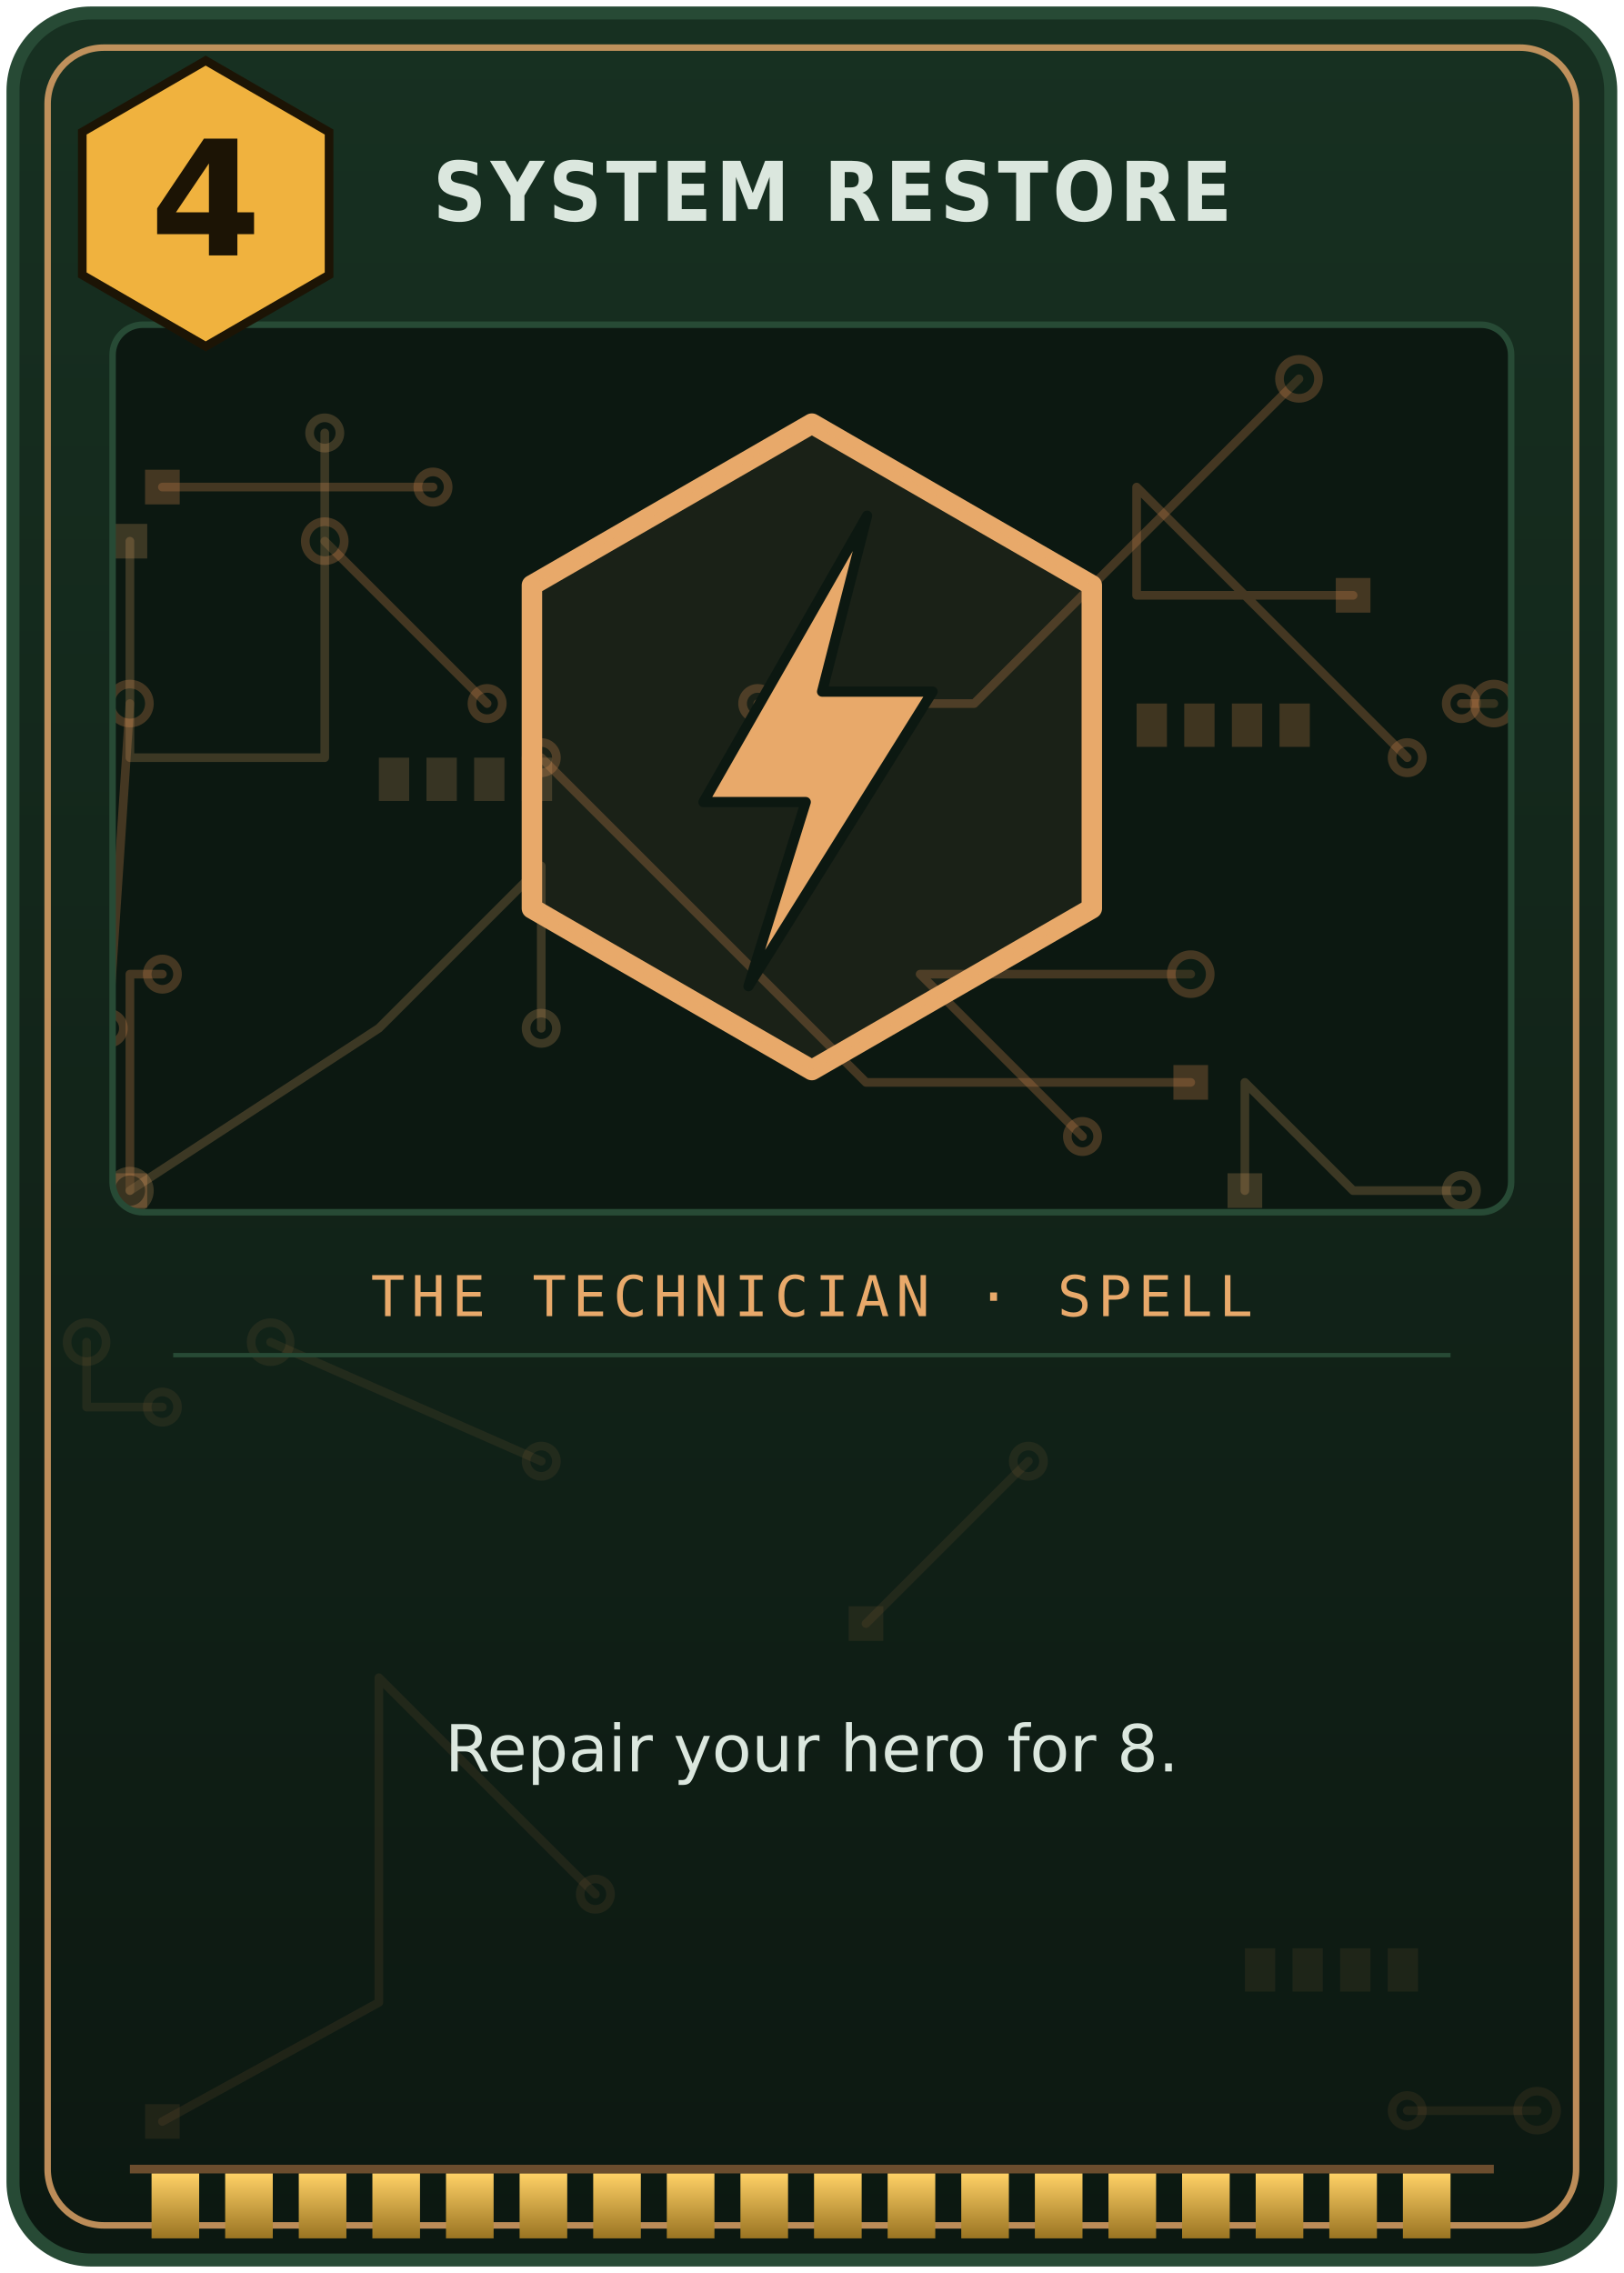
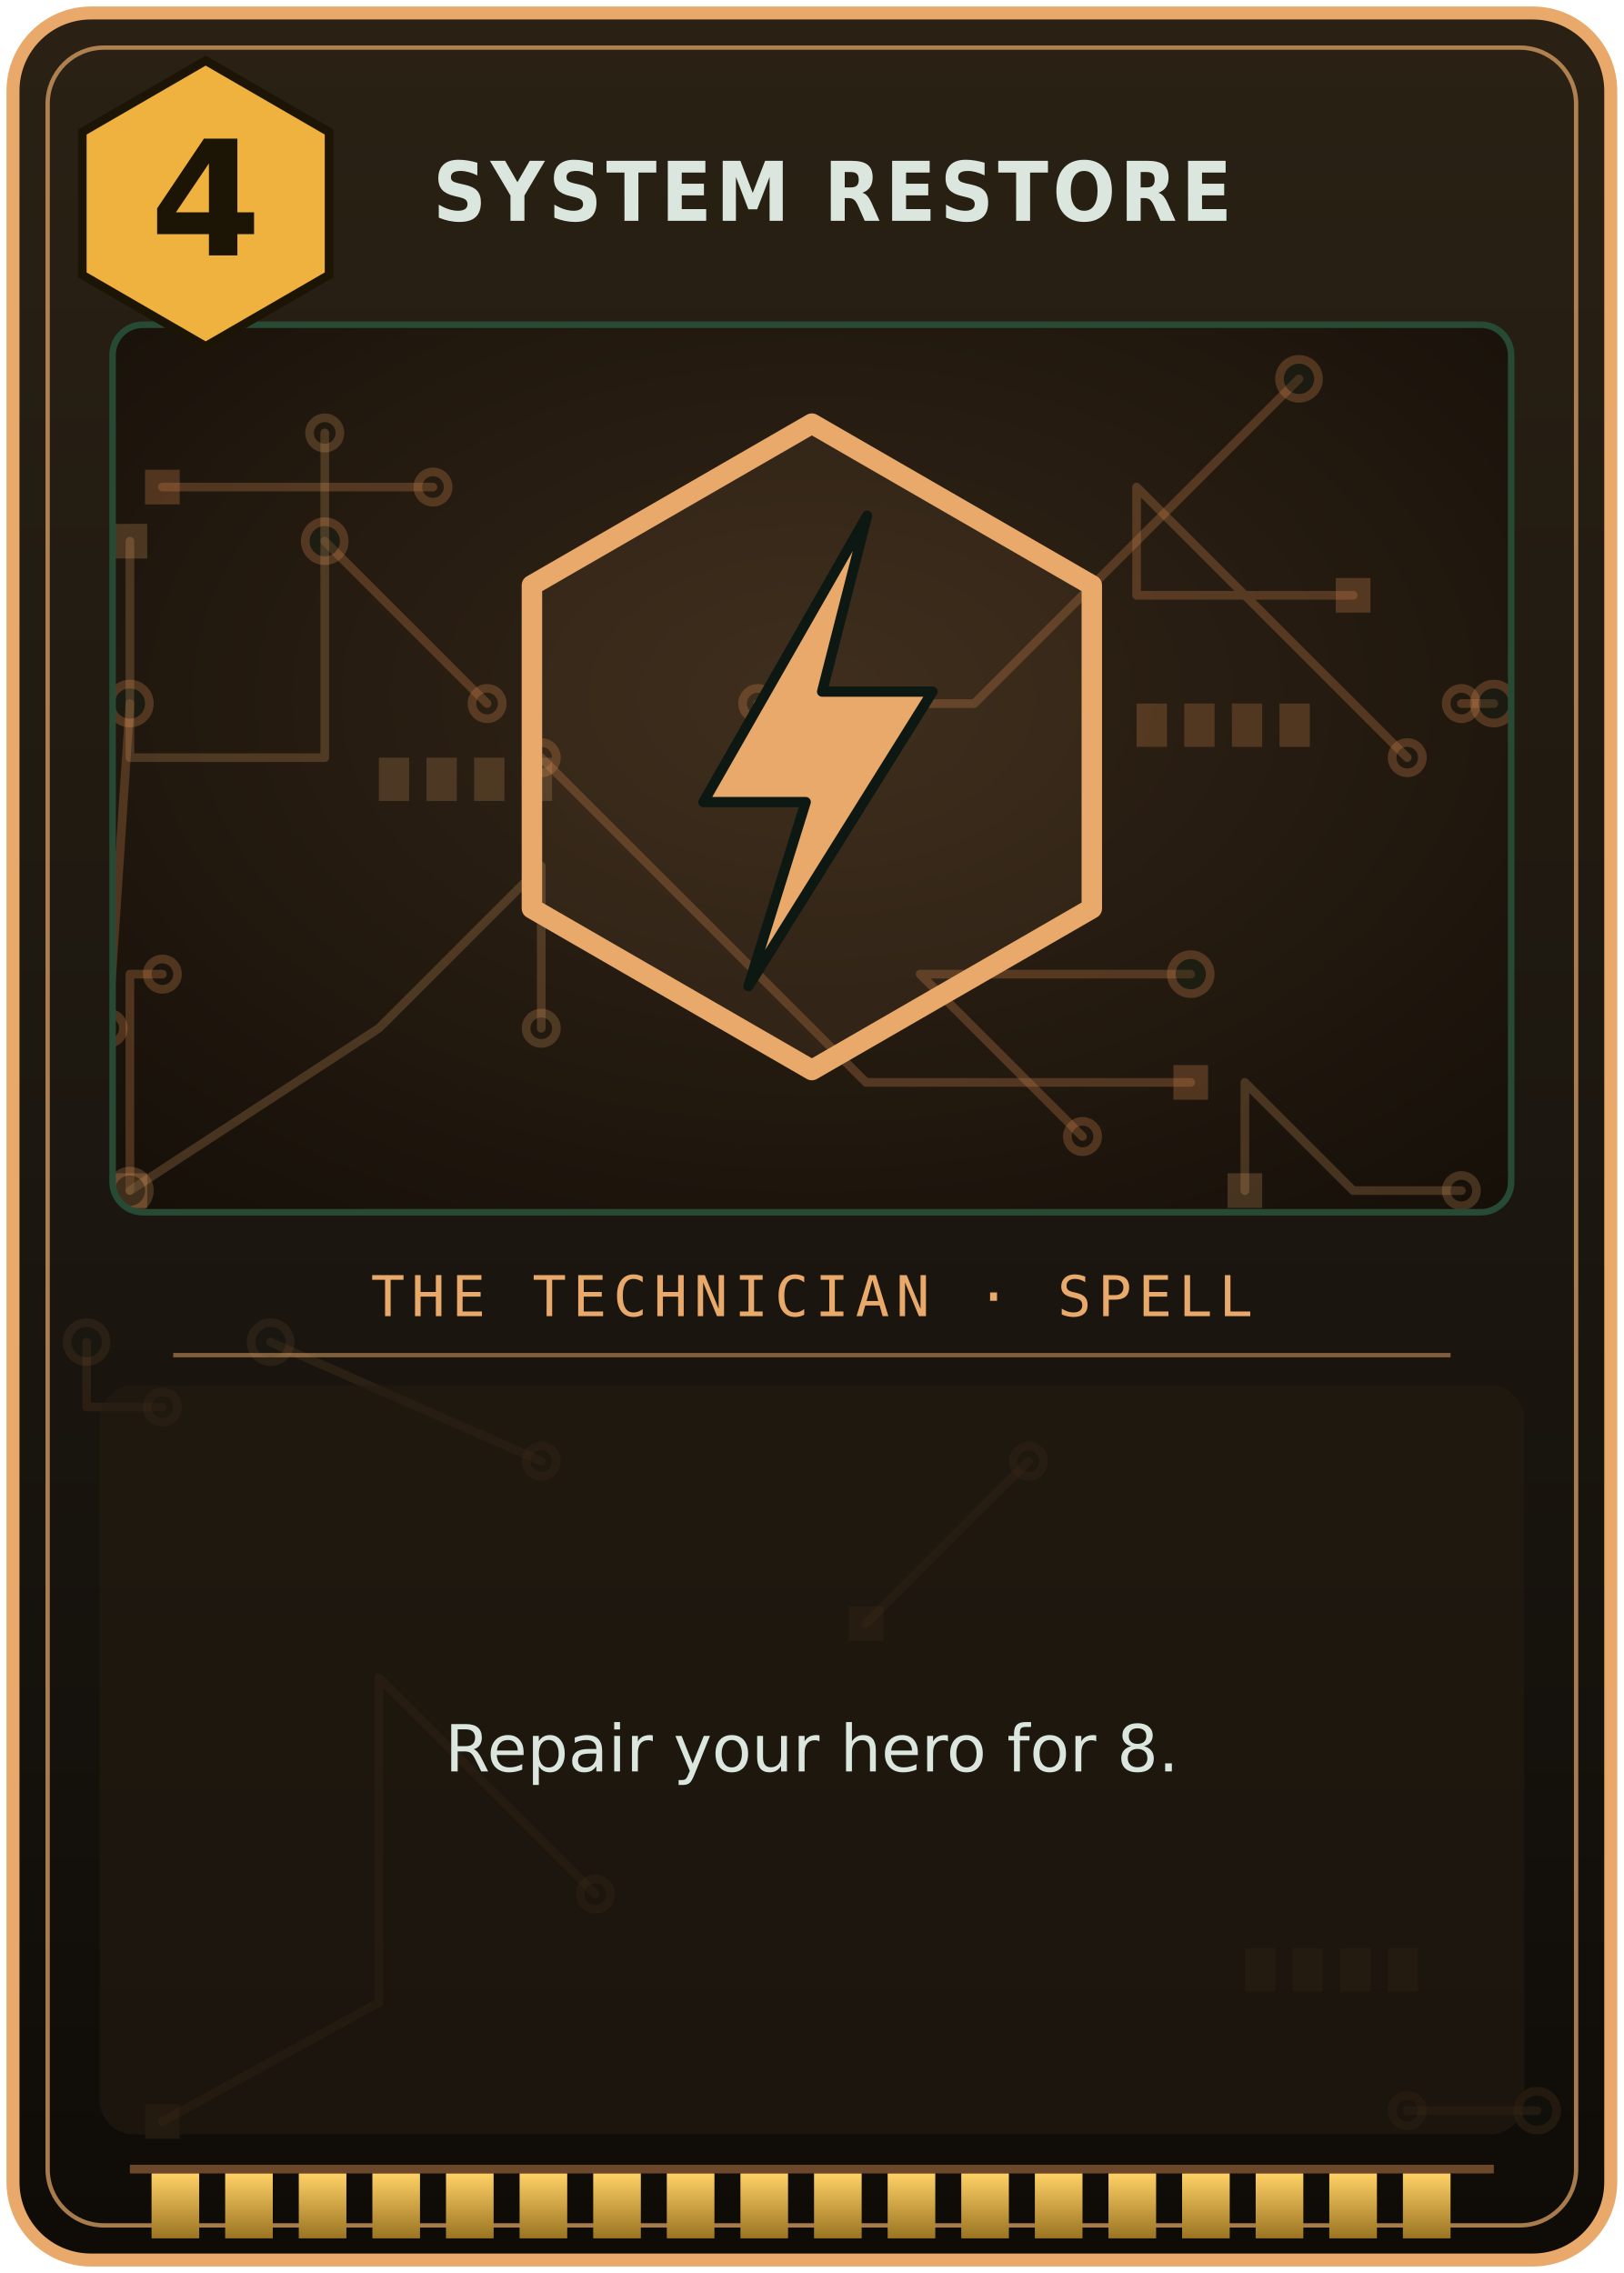
<svg xmlns="http://www.w3.org/2000/svg" width="750" height="1050" viewBox="0 0 750 1050">
  <defs>
    <linearGradient id="bggrad" x1="0" y1="0" x2="0" y2="1">
-       <stop offset="0" stop-color="#173021" />
-       <stop offset="0.5" stop-color="#122419" />
-       <stop offset="1" stop-color="#0c1811" />
+       <stop offset="0" stop-color="#2a2114" />
+       <stop offset="0.5" stop-color="#1c1710" />
+       <stop offset="1" stop-color="#0f0c08" />
    </linearGradient>
+     <radialGradient id="artgrad" cx="0.5" cy="0.42" r="0.75">
+       <stop offset="0" stop-color="#332517" />
+       <stop offset="1" stop-color="#161009" />
+     </radialGradient>
    <linearGradient id="guldgrad" x1="0" y1="0" x2="0" y2="1">
      <stop offset="0" stop-color="#ffd166" />
      <stop offset="1" stop-color="#9a7422" />
    </linearGradient>
    <clipPath id="artclip">
      <rect x="52" y="150" width="646" height="410" rx="14" />
    </clipPath>
  </defs>
-   <rect x="6" y="6" width="738" height="1038" rx="36" fill="url(#bggrad)" stroke="#274a35" stroke-width="6" />
-   <rect x="22" y="22" width="706" height="1006" rx="26" fill="none" stroke="#e8a96a" stroke-width="3" opacity="0.8" />
+   <rect x="6" y="6" width="738" height="1038" rx="36" fill="url(#bggrad)" stroke="#e8a96a" stroke-width="6" />
+   <rect x="22" y="22" width="706" height="1006" rx="26" fill="none" stroke="#e8a96a" stroke-width="2" opacity="0.7" />
  <circle cx="75" cy="650" r="7" fill="none" stroke="#c9814a" stroke-width="4" opacity="0.1" />
  <path d="M 75 650 L 40 650 L 40 620" fill="none" stroke="#c9814a" stroke-width="4" stroke-linecap="round" stroke-linejoin="round" opacity="0.1" />
  <circle cx="40" cy="620" r="9" fill="#122419" stroke="#c9814a" stroke-width="4" opacity="0.1" />
  <circle cx="475" cy="675" r="7" fill="none" stroke="#c9814a" stroke-width="4" opacity="0.1" />
  <path d="M 475 675 L 400 750" fill="none" stroke="#c9814a" stroke-width="4" stroke-linecap="round" stroke-linejoin="round" opacity="0.1" />
  <rect x="392" y="742" width="16" height="16" fill="#c9814a" opacity="0.1" />
  <circle cx="250" cy="675" r="7" fill="none" stroke="#c9814a" stroke-width="4" opacity="0.1" />
  <path d="M 250 675 L 125 620" fill="none" stroke="#c9814a" stroke-width="4" stroke-linecap="round" stroke-linejoin="round" opacity="0.1" />
  <circle cx="125" cy="620" r="9" fill="#122419" stroke="#c9814a" stroke-width="4" opacity="0.1" />
  <circle cx="275" cy="875" r="7" fill="none" stroke="#c9814a" stroke-width="4" opacity="0.1" />
  <path d="M 275 875 L 175 775 L 175 925 L 75 980" fill="none" stroke="#c9814a" stroke-width="4" stroke-linecap="round" stroke-linejoin="round" opacity="0.1" />
  <rect x="67" y="972" width="16" height="16" fill="#c9814a" opacity="0.1" />
  <circle cx="650" cy="975" r="7" fill="none" stroke="#c9814a" stroke-width="4" opacity="0.1" />
  <path d="M 650 975 L 710 975" fill="none" stroke="#c9814a" stroke-width="4" stroke-linecap="round" stroke-linejoin="round" opacity="0.1" />
  <circle cx="710" cy="975" r="9" fill="#122419" stroke="#c9814a" stroke-width="4" opacity="0.1" />
  <rect x="575" y="900" width="14" height="20" fill="#c9814a" opacity="0.09" />
  <rect x="597" y="900" width="14" height="20" fill="#c9814a" opacity="0.09" />
  <rect x="619" y="900" width="14" height="20" fill="#c9814a" opacity="0.09" />
  <rect x="641" y="900" width="14" height="20" fill="#c9814a" opacity="0.09" />
  <g clip-path="url(#artclip)">
-     <rect x="52" y="150" width="646" height="410" fill="#0c1811" />
+     <rect x="52" y="150" width="646" height="410" fill="url(#artgrad)" />
    <circle cx="250" cy="350" r="7" fill="none" stroke="#c9814a" stroke-width="4" opacity="0.3" />
    <path d="M 250 350 L 400 500 L 550 500" fill="none" stroke="#c9814a" stroke-width="4" stroke-linecap="round" stroke-linejoin="round" opacity="0.3" />
    <rect x="542" y="492" width="16" height="16" fill="#c9814a" opacity="0.3" />
    <circle cx="75" cy="450" r="7" fill="none" stroke="#c9814a" stroke-width="4" opacity="0.3" />
    <path d="M 75 450 L 60 450 L 60 550" fill="none" stroke="#c9814a" stroke-width="4" stroke-linecap="round" stroke-linejoin="round" opacity="0.3" />
    <rect x="52" y="542" width="16" height="16" fill="#c9814a" opacity="0.3" />
    <circle cx="50" cy="475" r="7" fill="none" stroke="#c9814a" stroke-width="4" opacity="0.3" />
    <path d="M 50 475 L 60 325" fill="none" stroke="#c9814a" stroke-width="4" stroke-linecap="round" stroke-linejoin="round" opacity="0.3" />
    <circle cx="60" cy="325" r="9" fill="#122419" stroke="#c9814a" stroke-width="4" opacity="0.3" />
    <circle cx="650" cy="350" r="7" fill="none" stroke="#c9814a" stroke-width="4" opacity="0.3" />
    <path d="M 650 350 L 525 225 L 525 275 L 625 275" fill="none" stroke="#c9814a" stroke-width="4" stroke-linecap="round" stroke-linejoin="round" opacity="0.3" />
    <rect x="617" y="267" width="16" height="16" fill="#c9814a" opacity="0.3" />
    <circle cx="500" cy="525" r="7" fill="none" stroke="#c9814a" stroke-width="4" opacity="0.3" />
    <path d="M 500 525 L 425 450 L 550 450" fill="none" stroke="#c9814a" stroke-width="4" stroke-linecap="round" stroke-linejoin="round" opacity="0.3" />
    <circle cx="550" cy="450" r="9" fill="#122419" stroke="#c9814a" stroke-width="4" opacity="0.3" />
    <circle cx="225" cy="325" r="7" fill="none" stroke="#c9814a" stroke-width="4" opacity="0.3" />
    <path d="M 225 325 L 150 250" fill="none" stroke="#c9814a" stroke-width="4" stroke-linecap="round" stroke-linejoin="round" opacity="0.3" />
    <circle cx="150" cy="250" r="9" fill="#122419" stroke="#c9814a" stroke-width="4" opacity="0.3" />
    <circle cx="350" cy="325" r="7" fill="none" stroke="#c9814a" stroke-width="4" opacity="0.3" />
    <path d="M 350 325 L 450 325 L 525 250 L 600 175" fill="none" stroke="#c9814a" stroke-width="4" stroke-linecap="round" stroke-linejoin="round" opacity="0.3" />
    <circle cx="600" cy="175" r="9" fill="#122419" stroke="#c9814a" stroke-width="4" opacity="0.3" />
    <circle cx="675" cy="325" r="7" fill="none" stroke="#c9814a" stroke-width="4" opacity="0.3" />
    <path d="M 675 325 L 690 325" fill="none" stroke="#c9814a" stroke-width="4" stroke-linecap="round" stroke-linejoin="round" opacity="0.3" />
    <circle cx="690" cy="325" r="9" fill="#122419" stroke="#c9814a" stroke-width="4" opacity="0.3" />
    <circle cx="200" cy="225" r="7" fill="none" stroke="#c9814a" stroke-width="4" opacity="0.3" />
    <path d="M 200 225 L 75 225" fill="none" stroke="#c9814a" stroke-width="4" stroke-linecap="round" stroke-linejoin="round" opacity="0.3" />
    <rect x="67" y="217" width="16" height="16" fill="#c9814a" opacity="0.3" />
    <rect x="525" y="325" width="14" height="20" fill="#c9814a" opacity="0.27" />
    <rect x="547" y="325" width="14" height="20" fill="#c9814a" opacity="0.27" />
    <rect x="569" y="325" width="14" height="20" fill="#c9814a" opacity="0.27" />
    <rect x="591" y="325" width="14" height="20" fill="#c9814a" opacity="0.27" />
    <circle cx="150" cy="200" r="7" fill="none" stroke="#e8a96a" stroke-width="4" opacity="0.22" />
    <path d="M 150 200 L 150 350 L 60 350 L 60 250" fill="none" stroke="#e8a96a" stroke-width="4" stroke-linecap="round" stroke-linejoin="round" opacity="0.22" />
    <rect x="52" y="242" width="16" height="16" fill="#e8a96a" opacity="0.22" />
    <circle cx="675" cy="550" r="7" fill="none" stroke="#e8a96a" stroke-width="4" opacity="0.22" />
    <path d="M 675 550 L 625 550 L 575 500 L 575 550" fill="none" stroke="#e8a96a" stroke-width="4" stroke-linecap="round" stroke-linejoin="round" opacity="0.22" />
    <rect x="567" y="542" width="16" height="16" fill="#e8a96a" opacity="0.22" />
    <circle cx="250" cy="475" r="7" fill="none" stroke="#e8a96a" stroke-width="4" opacity="0.22" />
    <path d="M 250 475 L 250 400 L 175 475 L 60 550" fill="none" stroke="#e8a96a" stroke-width="4" stroke-linecap="round" stroke-linejoin="round" opacity="0.22" />
    <circle cx="60" cy="550" r="9" fill="#122419" stroke="#e8a96a" stroke-width="4" opacity="0.22" />
    <rect x="175" y="350" width="14" height="20" fill="#e8a96a" opacity="0.198" />
    <rect x="197" y="350" width="14" height="20" fill="#e8a96a" opacity="0.198" />
    <rect x="219" y="350" width="14" height="20" fill="#e8a96a" opacity="0.198" />
    <rect x="241" y="350" width="14" height="20" fill="#e8a96a" opacity="0.198" />
    <g transform="translate(375 345) scale(0.945) translate(-375 -345)">
      <polygon points="511.832,266 511.832,424 375,503 238.168,424 238.168,266 375,187" fill="none" stroke="#e8a96a" stroke-width="10" stroke-linejoin="round" />
      <polygon points="511.832,266 511.832,424 375,503 238.168,424 238.168,266 375,187" fill="#e8a96a" opacity="0.07" />
      <path d="M 402 232 L 322 372 L 372 372 L 344 462 L 434 318 L 380 318 Z" fill="#e8a96a" stroke="#0c1811" stroke-width="5" stroke-linejoin="round" />
    </g>
  </g>
  <rect x="52" y="150" width="646" height="410" rx="14" fill="none" stroke="#274a35" stroke-width="3" />
  <text x="200" y="102" font-family="DejaVu Sans Condensed" font-weight="bold" font-size="38" letter-spacing="2" fill="#dbe7de">SYSTEM RESTORE</text>
  <polygon points="95,28 152,61 152,127 95,160 38,127 38,61" fill="#f0b23e" stroke="#1c1405" stroke-width="4" />
  <text x="95" y="118" text-anchor="middle" font-family="DejaVu Sans" font-weight="bold" font-size="74" fill="#1c1405">4</text>
  <text x="375" y="608" text-anchor="middle" font-family="DejaVu Sans Mono" font-size="26" letter-spacing="3" fill="#e8a96a">THE TECHNICIAN · SPELL</text>
-   <line x1="80" y1="626" x2="670" y2="626" stroke="#274a35" stroke-width="2" />
+   <line x1="80" y1="626" x2="670" y2="626" stroke="#e8a96a" stroke-width="2" opacity="0.5" />
+   <rect x="46" y="640" width="658" height="346" rx="16" fill="#241c11" opacity="0.55" />
  <text x="375" y="818.3" text-anchor="middle" font-family="DejaVu Sans" font-size="30" fill="#dbe7de">Repair your hero for 8.</text>
  <rect x="70" y="1004" width="22" height="30" fill="url(#guldgrad)" />
  <rect x="104" y="1004" width="22" height="30" fill="url(#guldgrad)" />
  <rect x="138" y="1004" width="22" height="30" fill="url(#guldgrad)" />
  <rect x="172" y="1004" width="22" height="30" fill="url(#guldgrad)" />
  <rect x="206" y="1004" width="22" height="30" fill="url(#guldgrad)" />
  <rect x="240" y="1004" width="22" height="30" fill="url(#guldgrad)" />
  <rect x="274" y="1004" width="22" height="30" fill="url(#guldgrad)" />
  <rect x="308" y="1004" width="22" height="30" fill="url(#guldgrad)" />
  <rect x="342" y="1004" width="22" height="30" fill="url(#guldgrad)" />
  <rect x="376" y="1004" width="22" height="30" fill="url(#guldgrad)" />
  <rect x="410" y="1004" width="22" height="30" fill="url(#guldgrad)" />
  <rect x="444" y="1004" width="22" height="30" fill="url(#guldgrad)" />
  <rect x="478" y="1004" width="22" height="30" fill="url(#guldgrad)" />
  <rect x="512" y="1004" width="22" height="30" fill="url(#guldgrad)" />
  <rect x="546" y="1004" width="22" height="30" fill="url(#guldgrad)" />
  <rect x="580" y="1004" width="22" height="30" fill="url(#guldgrad)" />
  <rect x="614" y="1004" width="22" height="30" fill="url(#guldgrad)" />
  <rect x="648" y="1004" width="22" height="30" fill="url(#guldgrad)" />
  <rect x="60" y="1000" width="630" height="4" fill="#c9814a" opacity="0.5" />
</svg>
